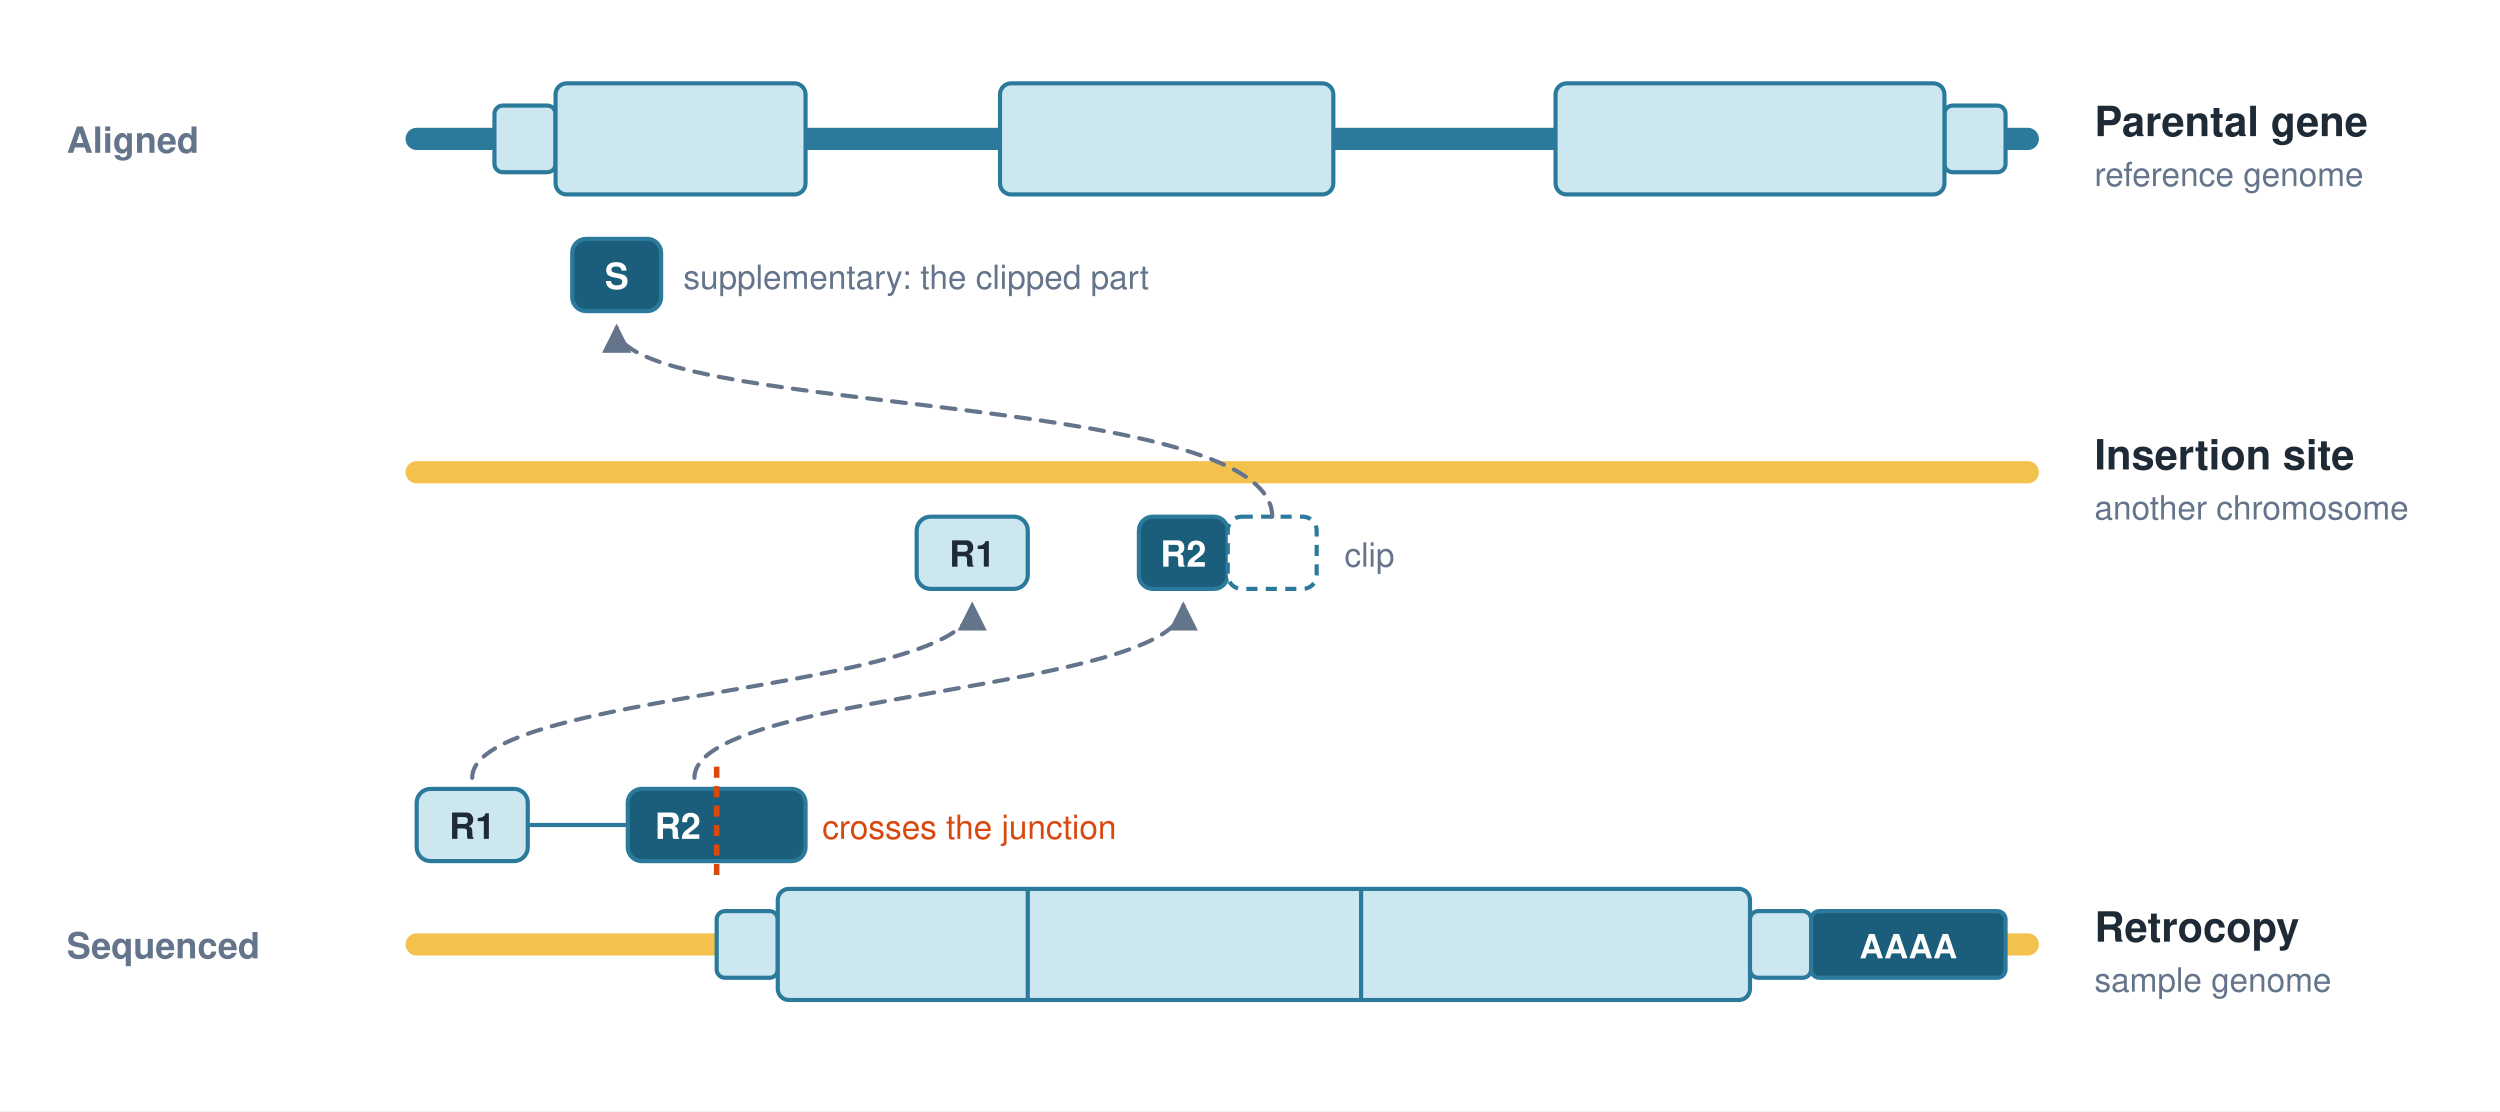
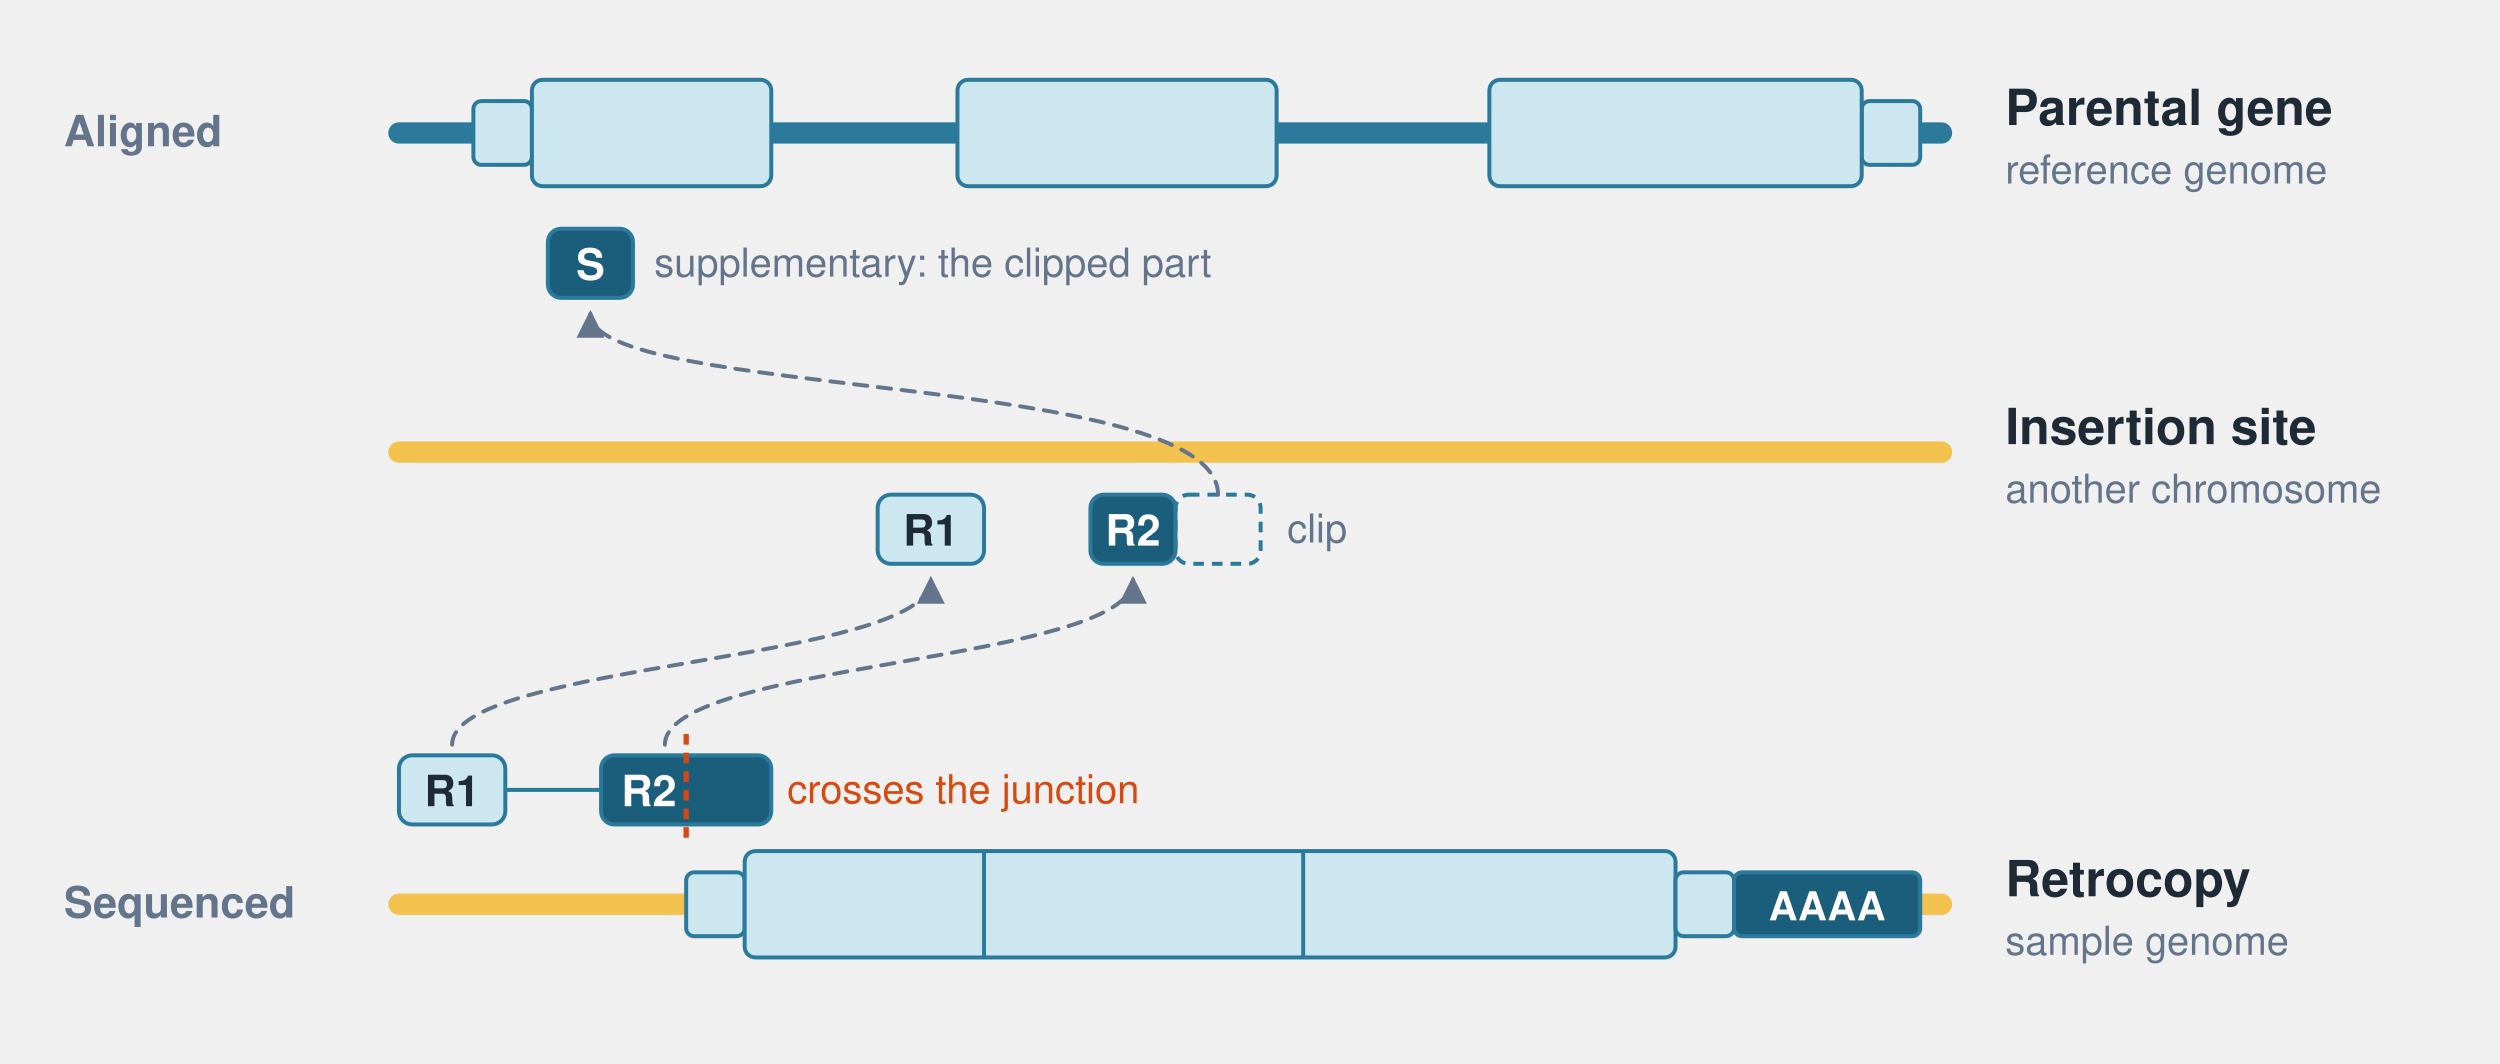
- <svg xmlns="http://www.w3.org/2000/svg" width="900" height="400" viewBox="0 0 900 400" font-family="Helvetica, Arial, sans-serif">
+ <svg xmlns="http://www.w3.org/2000/svg" width="940" height="400" viewBox="0 0 940 400" font-family="Helvetica, Arial, sans-serif">
  <defs>
    <marker id="arrow-64748B" markerWidth="9" markerHeight="9" refX="7" refY="4.5" orient="auto">
      <path d="M1,1 L8,4.5 L1,8 z" fill="#64748B" />
    </marker>
  </defs>
-   <rect width="900" height="400" fill="#FFFFFF" />
  <line x1="150" y1="50" x2="730" y2="50" stroke="#2B7A9B" stroke-width="8" stroke-linecap="round" />
  <rect x="178" y="38" width="22" height="24" rx="3" fill="#CDE7F0" stroke="#2B7A9B" stroke-width="1.5" />
  <rect x="700" y="38" width="22" height="24" rx="3" fill="#CDE7F0" stroke="#2B7A9B" stroke-width="1.5" />
  <rect x="200" y="30" width="90" height="40" rx="4" fill="#CDE7F0" stroke="#2B7A9B" stroke-width="1.5" />
  <rect x="360" y="30" width="120" height="40" rx="4" fill="#CDE7F0" stroke="#2B7A9B" stroke-width="1.5" />
  <rect x="560" y="30" width="140" height="40" rx="4" fill="#CDE7F0" stroke="#2B7A9B" stroke-width="1.5" />
-   <text x="754" y="49" font-size="15" fill="#1F2A37" text-anchor="start" font-weight="bold">Parental gene</text>
-   <text x="754" y="67" font-size="12" fill="#64748B" text-anchor="start">reference genome</text>
+   <text x="754" y="47" font-size="18.75" fill="#1F2A37" text-anchor="start" font-weight="bold">Parental gene</text>
+   <text x="754" y="69" font-size="15" fill="#64748B" text-anchor="start">reference genome</text>
  <line x1="150" y1="170" x2="730" y2="170" stroke="#F2C14E" stroke-width="8" stroke-linecap="round" />
-   <text x="754" y="169" font-size="15" fill="#1F2A37" text-anchor="start" font-weight="bold">Insertion site</text>
-   <text x="754" y="187" font-size="12" fill="#64748B" text-anchor="start">another chromosome</text>
+   <text x="754" y="167" font-size="18.75" fill="#1F2A37" text-anchor="start" font-weight="bold">Insertion site</text>
+   <text x="754" y="189" font-size="15" fill="#64748B" text-anchor="start">another chromosome</text>
  <line x1="150" y1="340" x2="730" y2="340" stroke="#F2C14E" stroke-width="8" stroke-linecap="round" />
  <rect x="258" y="328" width="22" height="24" rx="3" fill="#CDE7F0" stroke="#2B7A9B" stroke-width="1.5" />
  <rect x="280" y="320" width="350" height="40" rx="4" fill="#CDE7F0" stroke="#2B7A9B" stroke-width="1.5" />
  <line x1="370" y1="320" x2="370" y2="360" stroke="#2B7A9B" stroke-width="1.5" stroke-linecap="butt" />
  <line x1="490" y1="320" x2="490" y2="360" stroke="#2B7A9B" stroke-width="1.5" stroke-linecap="butt" />
  <rect x="630" y="328" width="22" height="24" rx="3" fill="#CDE7F0" stroke="#2B7A9B" stroke-width="1.5" />
  <rect x="652" y="328" width="70" height="24" rx="3" fill="#1B5E7B" stroke="#2B7A9B" stroke-width="1.5" />
-   <text x="687" y="345" font-size="12" fill="#FFFFFF" text-anchor="middle" font-weight="bold">AAAA</text>
-   <text x="754" y="339" font-size="15" fill="#1F2A37" text-anchor="start" font-weight="bold">Retrocopy</text>
-   <text x="754" y="357" font-size="12" fill="#64748B" text-anchor="start">sample genome</text>
-   <text x="24" y="55" font-size="13" fill="#64748B" text-anchor="start" font-weight="bold">Aligned</text>
-   <text x="24" y="345" font-size="13" fill="#64748B" text-anchor="start" font-weight="bold">Sequenced</text>
+   <text x="687" y="346.05" font-size="15" fill="#FFFFFF" text-anchor="middle" font-weight="bold">AAAA</text>
+   <text x="754" y="337" font-size="18.75" fill="#1F2A37" text-anchor="start" font-weight="bold">Retrocopy</text>
+   <text x="754" y="359" font-size="15" fill="#64748B" text-anchor="start">sample genome</text>
+   <text x="24" y="55" font-size="16.25" fill="#64748B" text-anchor="start" font-weight="bold">Aligned</text>
+   <text x="24" y="345" font-size="16.25" fill="#64748B" text-anchor="start" font-weight="bold">Sequenced</text>
  <rect x="150" y="284" width="40" height="26" rx="5" fill="#CDE7F0" stroke="#2B7A9B" stroke-width="1.5" />
-   <text x="170" y="302" font-size="13" fill="#1F2A37" text-anchor="middle" font-weight="bold">R1</text>
+   <text x="170" y="303.137" font-size="16.25" fill="#1F2A37" text-anchor="middle" font-weight="bold">R1</text>
  <rect x="226" y="284" width="64" height="26" rx="5" fill="#1B5E7B" stroke="#2B7A9B" stroke-width="1.5" />
-   <text x="244" y="302" font-size="13" fill="#FFFFFF" text-anchor="middle" font-weight="bold">R2</text>
+   <text x="244" y="303.137" font-size="16.25" fill="#FFFFFF" text-anchor="middle" font-weight="bold">R2</text>
  <line x1="258" y1="276" x2="258" y2="318" stroke="#D9480F" stroke-width="2" stroke-linecap="butt" stroke-dasharray="4,3" />
-   <text x="296" y="302" font-size="12" fill="#D9480F" text-anchor="start">crosses the junction</text>
+   <text x="296" y="302" font-size="15" fill="#D9480F" text-anchor="start">crosses the junction</text>
  <line x1="190" y1="297" x2="226" y2="297" stroke="#2B7A9B" stroke-width="1.5" stroke-linecap="butt" />
  <rect x="330" y="186" width="40" height="26" rx="5" fill="#CDE7F0" stroke="#2B7A9B" stroke-width="1.5" />
-   <text x="350" y="204" font-size="13" fill="#1F2A37" text-anchor="middle" font-weight="bold">R1</text>
+   <text x="350" y="205.137" font-size="16.25" fill="#1F2A37" text-anchor="middle" font-weight="bold">R1</text>
  <rect x="410" y="186" width="32" height="26" rx="5" fill="#1B5E7B" stroke="#2B7A9B" stroke-width="1.5" />
-   <text x="426" y="204" font-size="13" fill="#FFFFFF" text-anchor="middle" font-weight="bold">R2</text>
-   <rect x="442" y="186" width="32" height="26" rx="5" fill="#FFFFFF" stroke="#2B7A9B" stroke-width="1.5" stroke-dasharray="4,3" />
-   <text x="484" y="204" font-size="12" fill="#64748B" text-anchor="start">clip</text>
+   <text x="426" y="205.137" font-size="16.25" fill="#FFFFFF" text-anchor="middle" font-weight="bold">R2</text>
+   <rect x="442" y="186" width="32" height="26" rx="5" fill="none" stroke="#2B7A9B" stroke-width="1.5" stroke-dasharray="4,3" />
+   <text x="484" y="204" font-size="15" fill="#64748B" text-anchor="start">clip</text>
  <rect x="206" y="86" width="32" height="26" rx="5" fill="#1B5E7B" stroke="#2B7A9B" stroke-width="1.5" />
-   <text x="222" y="104" font-size="13" fill="#FFFFFF" text-anchor="middle" font-weight="bold">S</text>
-   <text x="246" y="104" font-size="12" fill="#64748B" text-anchor="start">supplementary: the clipped part</text>
+   <text x="222" y="105.138" font-size="16.25" fill="#FFFFFF" text-anchor="middle" font-weight="bold">S</text>
+   <text x="246" y="104" font-size="15" fill="#64748B" text-anchor="start">supplementary: the clipped part</text>
  <path d="M170,280 C170,249 350,249 350,218" fill="none" stroke="#64748B" stroke-width="1.5" stroke-linecap="round" stroke-dasharray="5,4" marker-end="url(#arrow-64748B)" />
  <path d="M250,280 C250,249 426,249 426,218" fill="none" stroke="#64748B" stroke-width="1.5" stroke-linecap="round" stroke-dasharray="5,4" marker-end="url(#arrow-64748B)" />
  <path d="M458,186 C458,140 222,150 222,118" fill="none" stroke="#64748B" stroke-width="1.5" stroke-linecap="round" stroke-dasharray="5,4" marker-end="url(#arrow-64748B)" />
</svg>
